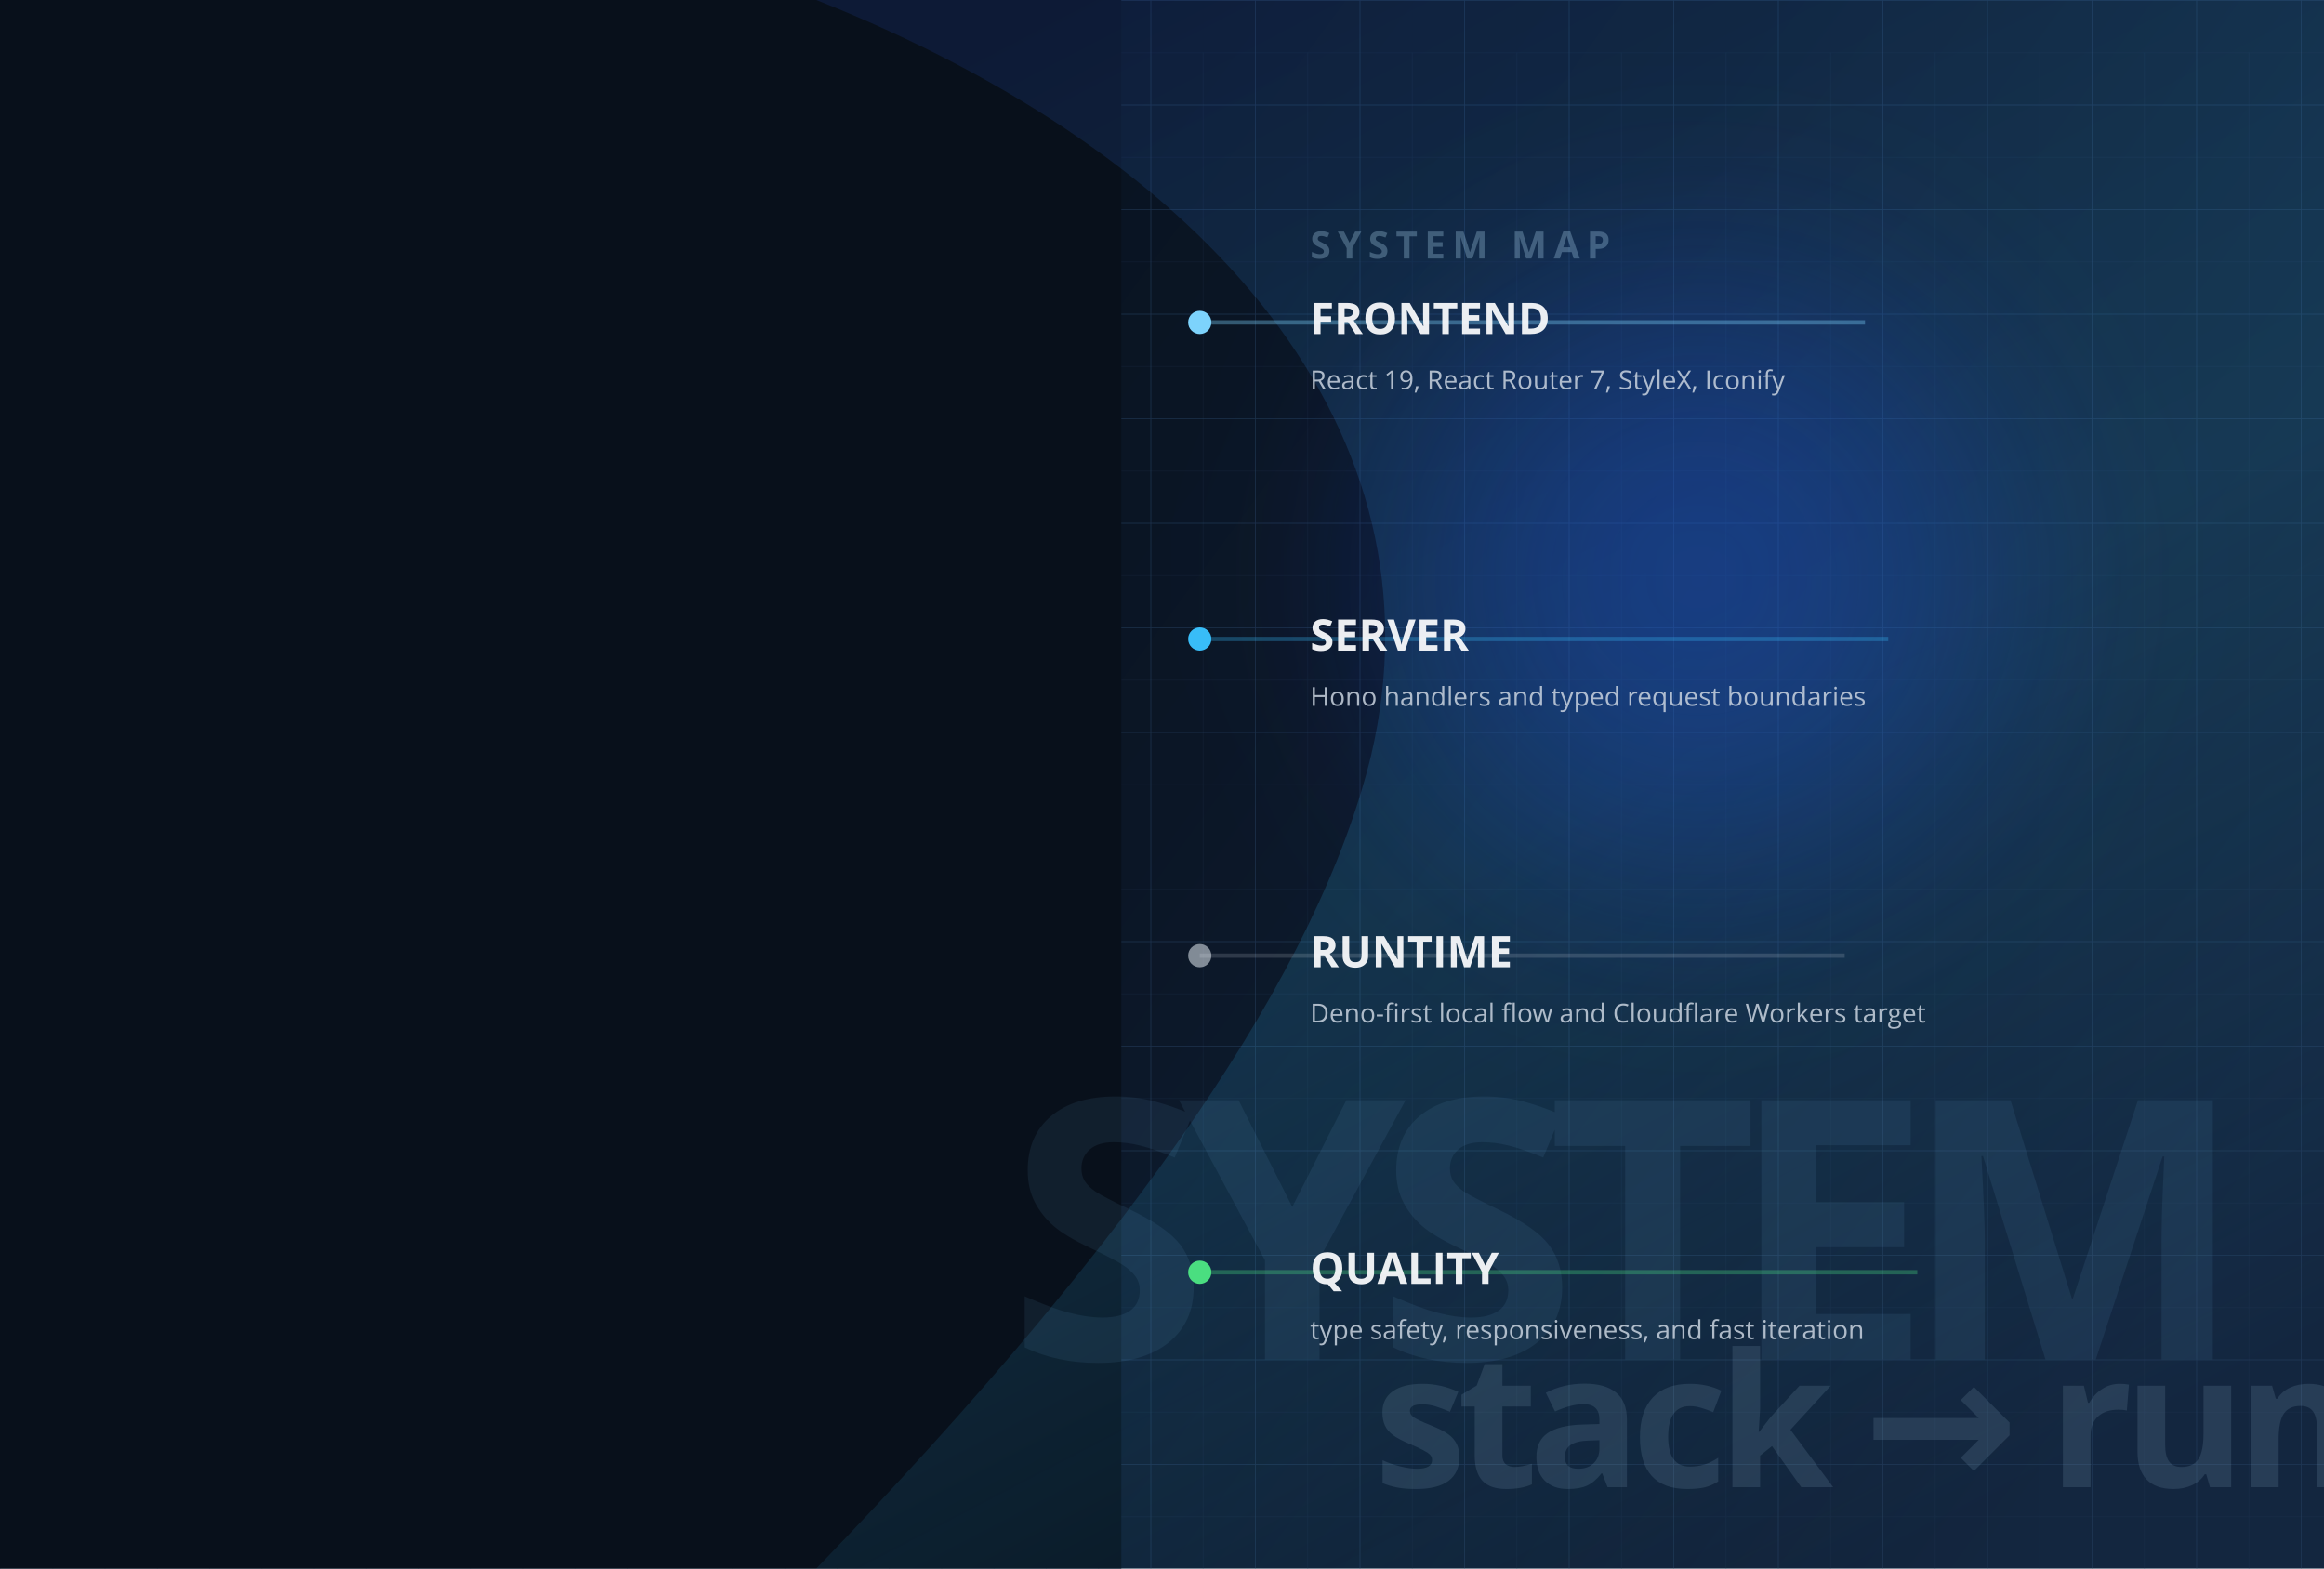
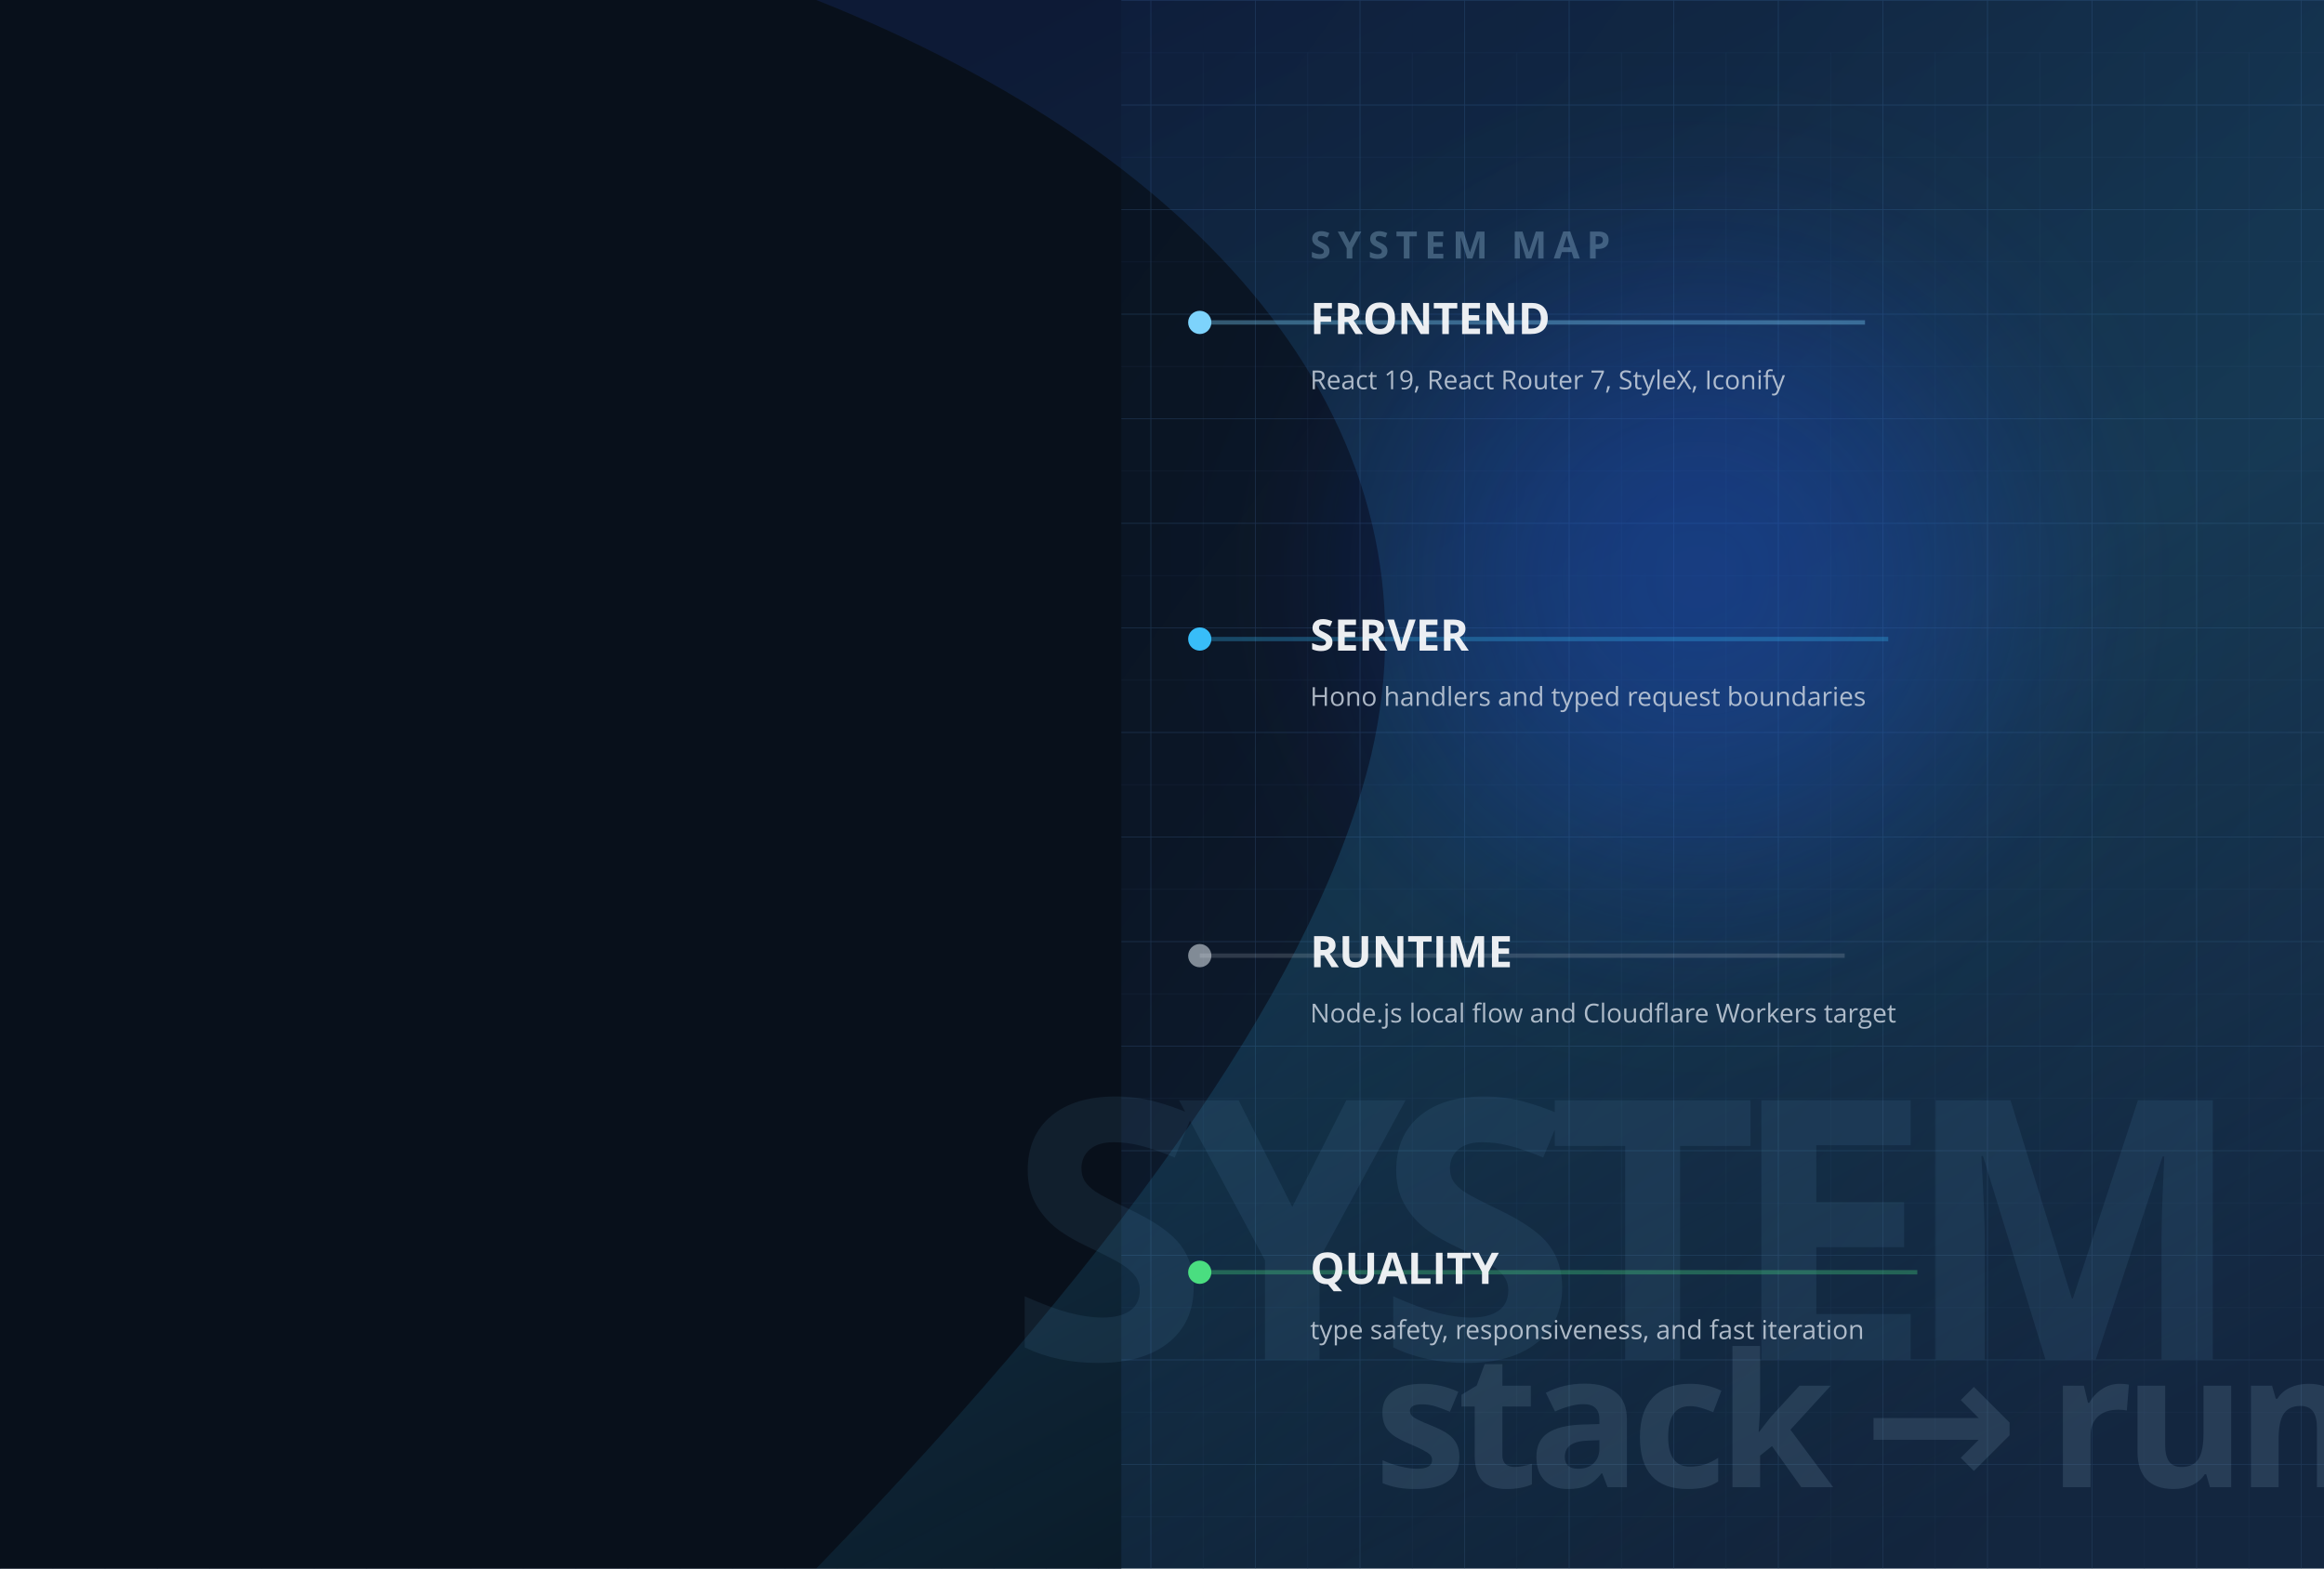
<svg xmlns="http://www.w3.org/2000/svg" width="1600" height="1080" viewBox="0 0 1600 1080" fill="none">
  <defs>
    <linearGradient id="bg" x1="182" y1="102" x2="1420" y2="1016" gradientUnits="userSpaceOnUse">
      <stop stop-color="#06111C" />
      <stop offset="0.5" stop-color="#0B1626" />
      <stop offset="1" stop-color="#13263F" />
    </linearGradient>
    <linearGradient id="beam" x1="724" y1="0" x2="1288" y2="1080" gradientUnits="userSpaceOnUse">
      <stop stop-color="#1E3A8A" stop-opacity="0.24" />
      <stop offset="0.54" stop-color="#38BDF8" stop-opacity="0.16" />
      <stop offset="1" stop-color="#38BDF8" stop-opacity="0" />
    </linearGradient>
    <radialGradient id="orb" cx="0" cy="0" r="1" gradientUnits="userSpaceOnUse" gradientTransform="translate(1170 398) rotate(90) scale(330)">
      <stop stop-color="#1D4ED8" stop-opacity="0.6" />
      <stop offset="1" stop-color="#1D4ED8" stop-opacity="0" />
    </radialGradient>
    <pattern id="grid" width="72" height="72" patternUnits="userSpaceOnUse">
      <path d="M72 0H0V72" stroke="#284264" stroke-opacity="0.58" />
    </pattern>
    <filter id="blurLarge" x="804" y="46" width="752" height="772" filterUnits="userSpaceOnUse" color-interpolation-filters="sRGB">
      <feGaussianBlur stdDeviation="62" />
    </filter>
  </defs>
  <rect width="1600" height="1080" fill="url(#bg)" />
  <rect width="1600" height="1080" fill="url(#grid)" />
  <rect width="1600" height="1080" fill="url(#grid)" opacity="0.32" transform="translate(36 36)" />
  <path d="M0 0H772V1080H0V0Z" fill="#08101B" />
  <path d="M562 0H1600V1080H562C784 850 908 668 944 520C996 298 834 108 562 0Z" fill="url(#beam)" />
  <g filter="url(#blurLarge)" opacity="0.8">
    <circle cx="1170" cy="398" r="240" fill="url(#orb)" />
  </g>
  <text x="694" y="936" fill="#7DD3FC" fill-opacity="0.08" font-family="'Open Sans', sans-serif" font-size="250" font-weight="700" letter-spacing="-0.08em">SYSTEM</text>
  <text x="946" y="1024" fill="#BAE6FD" fill-opacity="0.12" font-family="'Open Sans', sans-serif" font-size="128" font-weight="700" letter-spacing="-0.05em">stack → runtime</text>
  <path d="M826 222H1284" stroke="#7DD3FC" stroke-opacity="0.36" stroke-width="3" />
  <path d="M826 440H1300" stroke="#38BDF8" stroke-opacity="0.3" stroke-width="3" />
  <path d="M826 658H1270" stroke="#E2E8F0" stroke-opacity="0.16" stroke-width="3" />
  <path d="M826 876H1320" stroke="#4ADE80" stroke-opacity="0.32" stroke-width="3" />
  <circle cx="826" cy="222" r="8" fill="#7DD3FC" />
  <circle cx="826" cy="440" r="8" fill="#38BDF8" />
  <circle cx="826" cy="658" r="8" fill="#E2E8F0" fill-opacity="0.55" />
  <circle cx="826" cy="876" r="8" fill="#4ADE80" />
  <text x="902" y="178" fill="#BAE6FD" fill-opacity="0.28" font-family="'Open Sans', sans-serif" font-size="26" font-weight="700" letter-spacing="0.18em">SYSTEM MAP</text>
  <text x="902" y="230" fill="#F8FAFC" fill-opacity="0.94" font-family="'Open Sans', sans-serif" font-size="30" font-weight="700">FRONTEND</text>
  <text x="902" y="268" fill="#CBD5E1" fill-opacity="0.84" font-family="'Open Sans', sans-serif" font-size="18">React 19, React Router 7, StyleX, Iconify</text>
  <text x="902" y="448" fill="#F8FAFC" fill-opacity="0.94" font-family="'Open Sans', sans-serif" font-size="30" font-weight="700">SERVER</text>
  <text x="902" y="486" fill="#CBD5E1" fill-opacity="0.84" font-family="'Open Sans', sans-serif" font-size="18">Hono handlers and typed request boundaries</text>
  <text x="902" y="666" fill="#F8FAFC" fill-opacity="0.94" font-family="'Open Sans', sans-serif" font-size="30" font-weight="700">RUNTIME</text>
-   <text x="902" y="704" fill="#CBD5E1" fill-opacity="0.84" font-family="'Open Sans', sans-serif" font-size="18">Deno-first local flow and Cloudflare Workers target</text>
+   <text x="902" y="704" fill="#CBD5E1" fill-opacity="0.84" font-family="'Open Sans', sans-serif" font-size="18">Node.js local flow and Cloudflare Workers target</text>
  <text x="902" y="884" fill="#F8FAFC" fill-opacity="0.94" font-family="'Open Sans', sans-serif" font-size="30" font-weight="700">QUALITY</text>
  <text x="902" y="922" fill="#CBD5E1" fill-opacity="0.84" font-family="'Open Sans', sans-serif" font-size="18">type safety, responsiveness, and fast iteration</text>
</svg>
